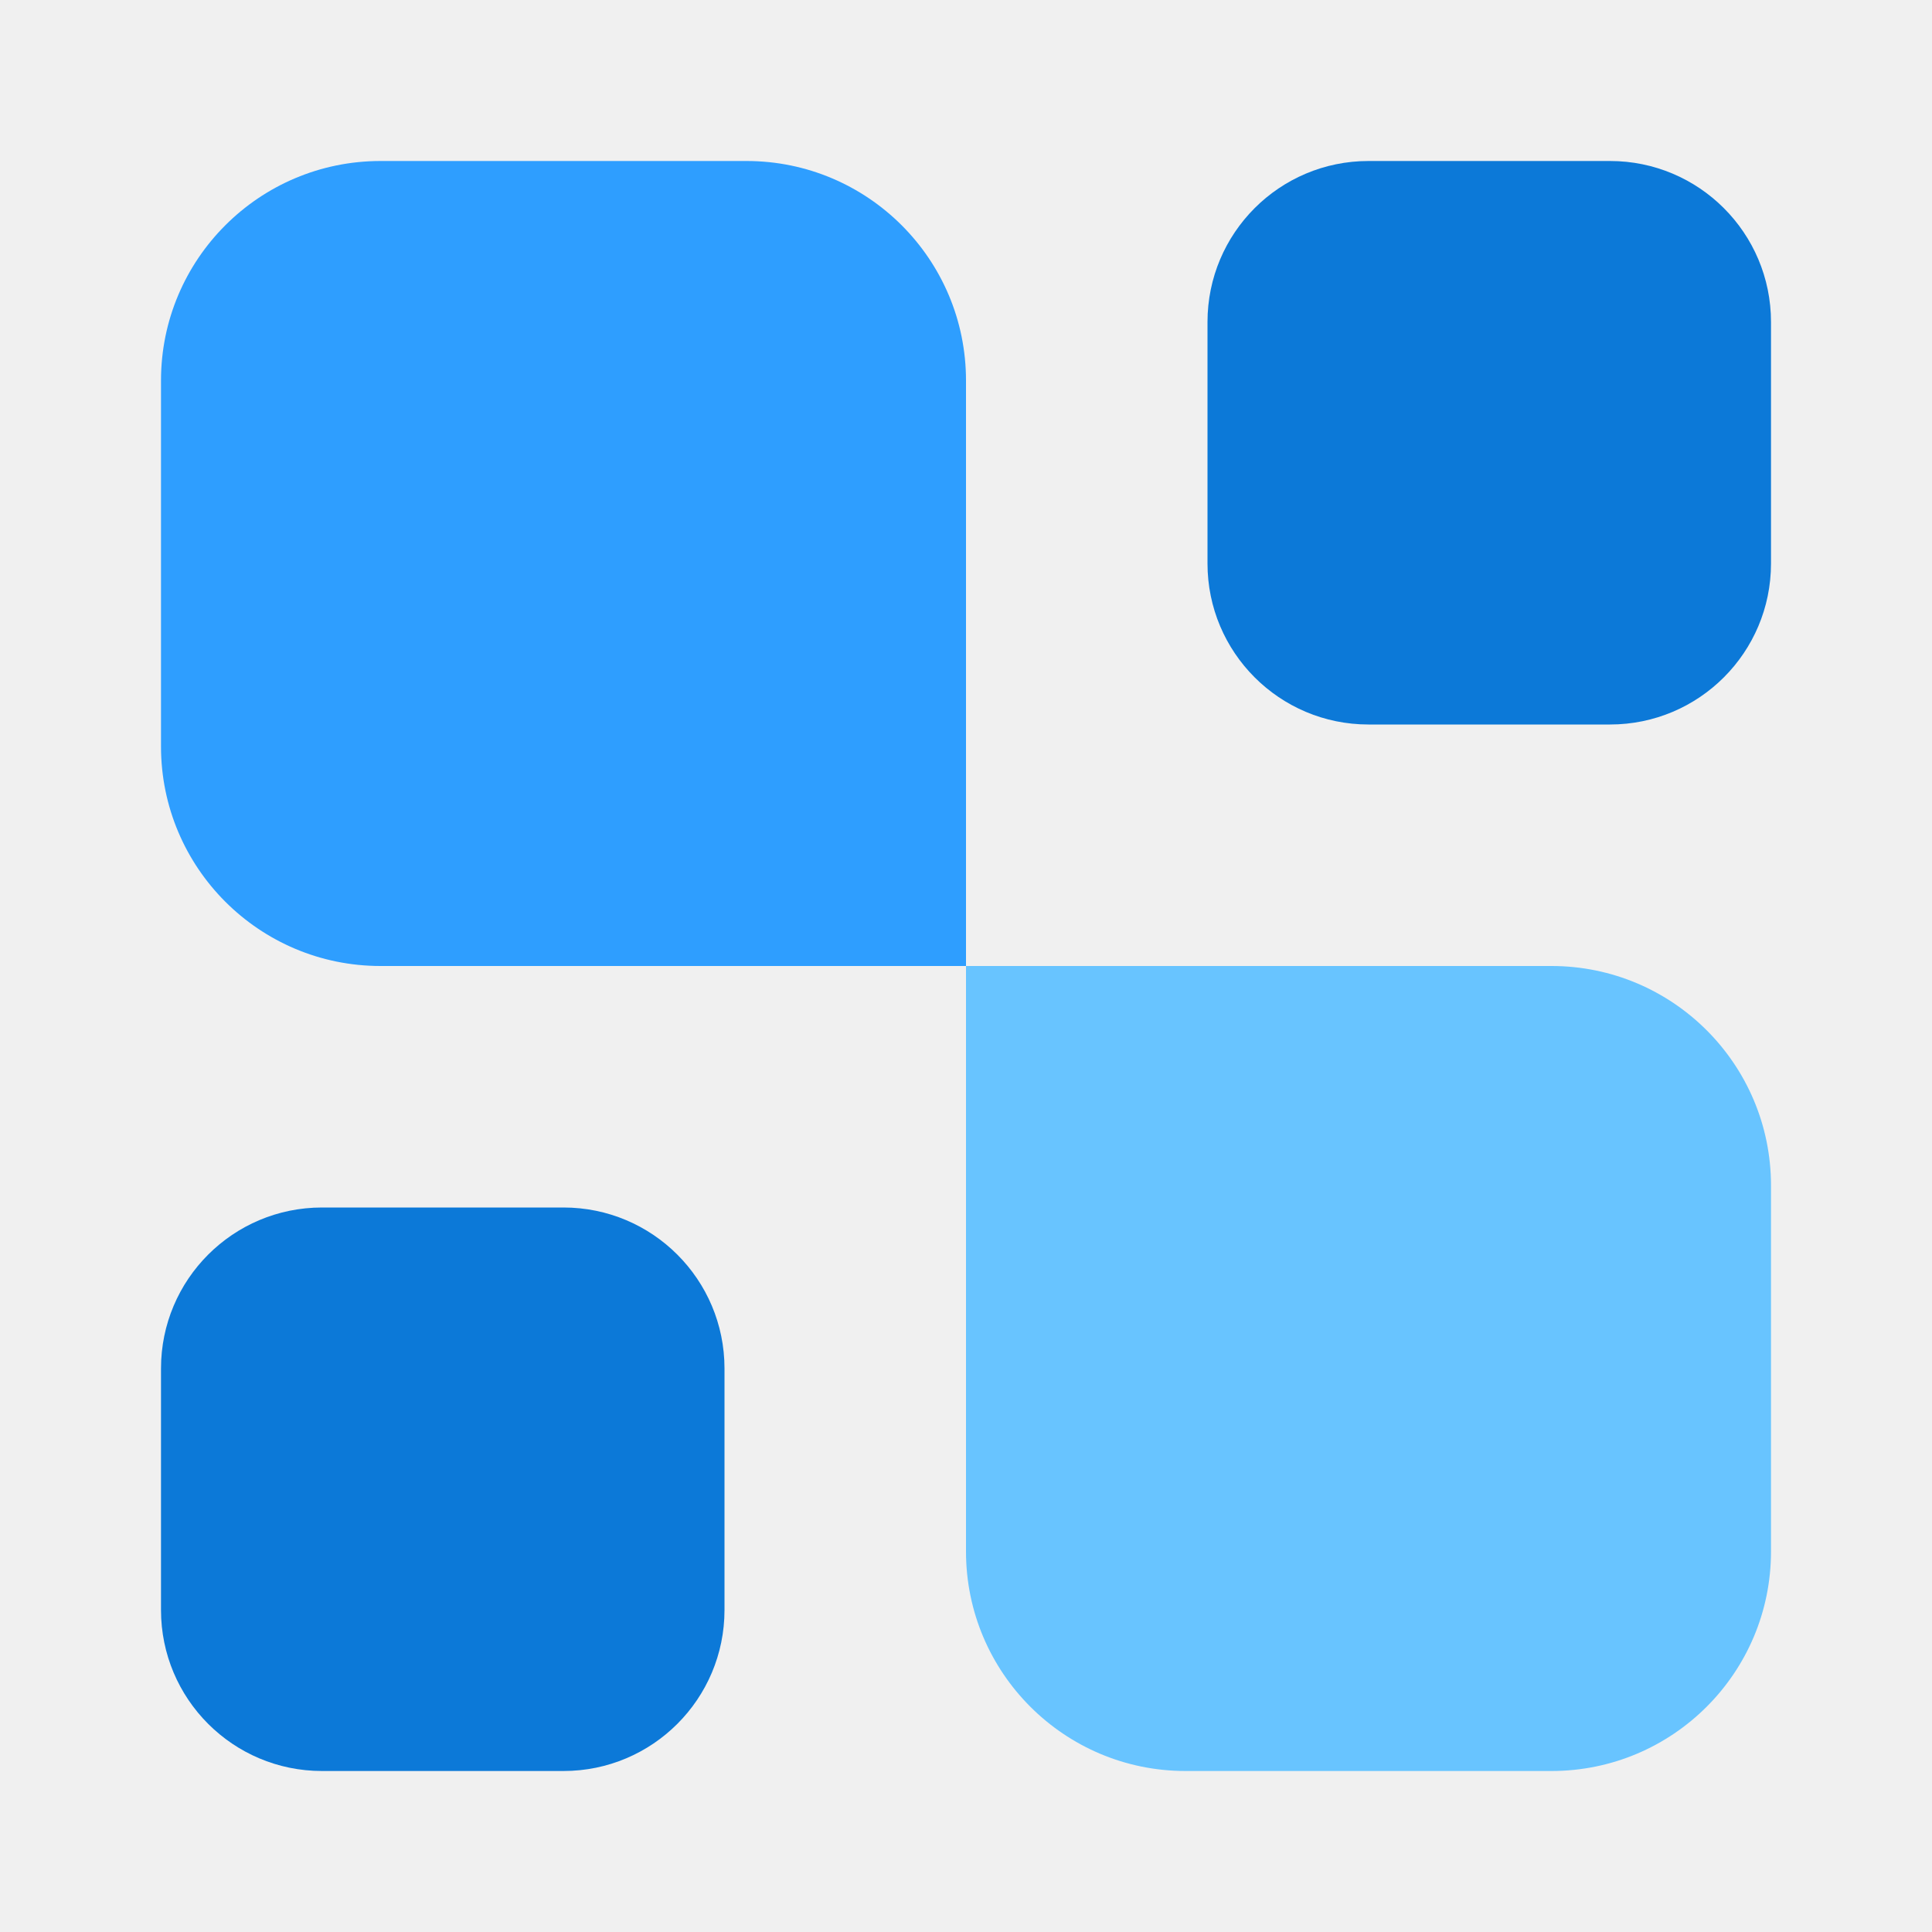
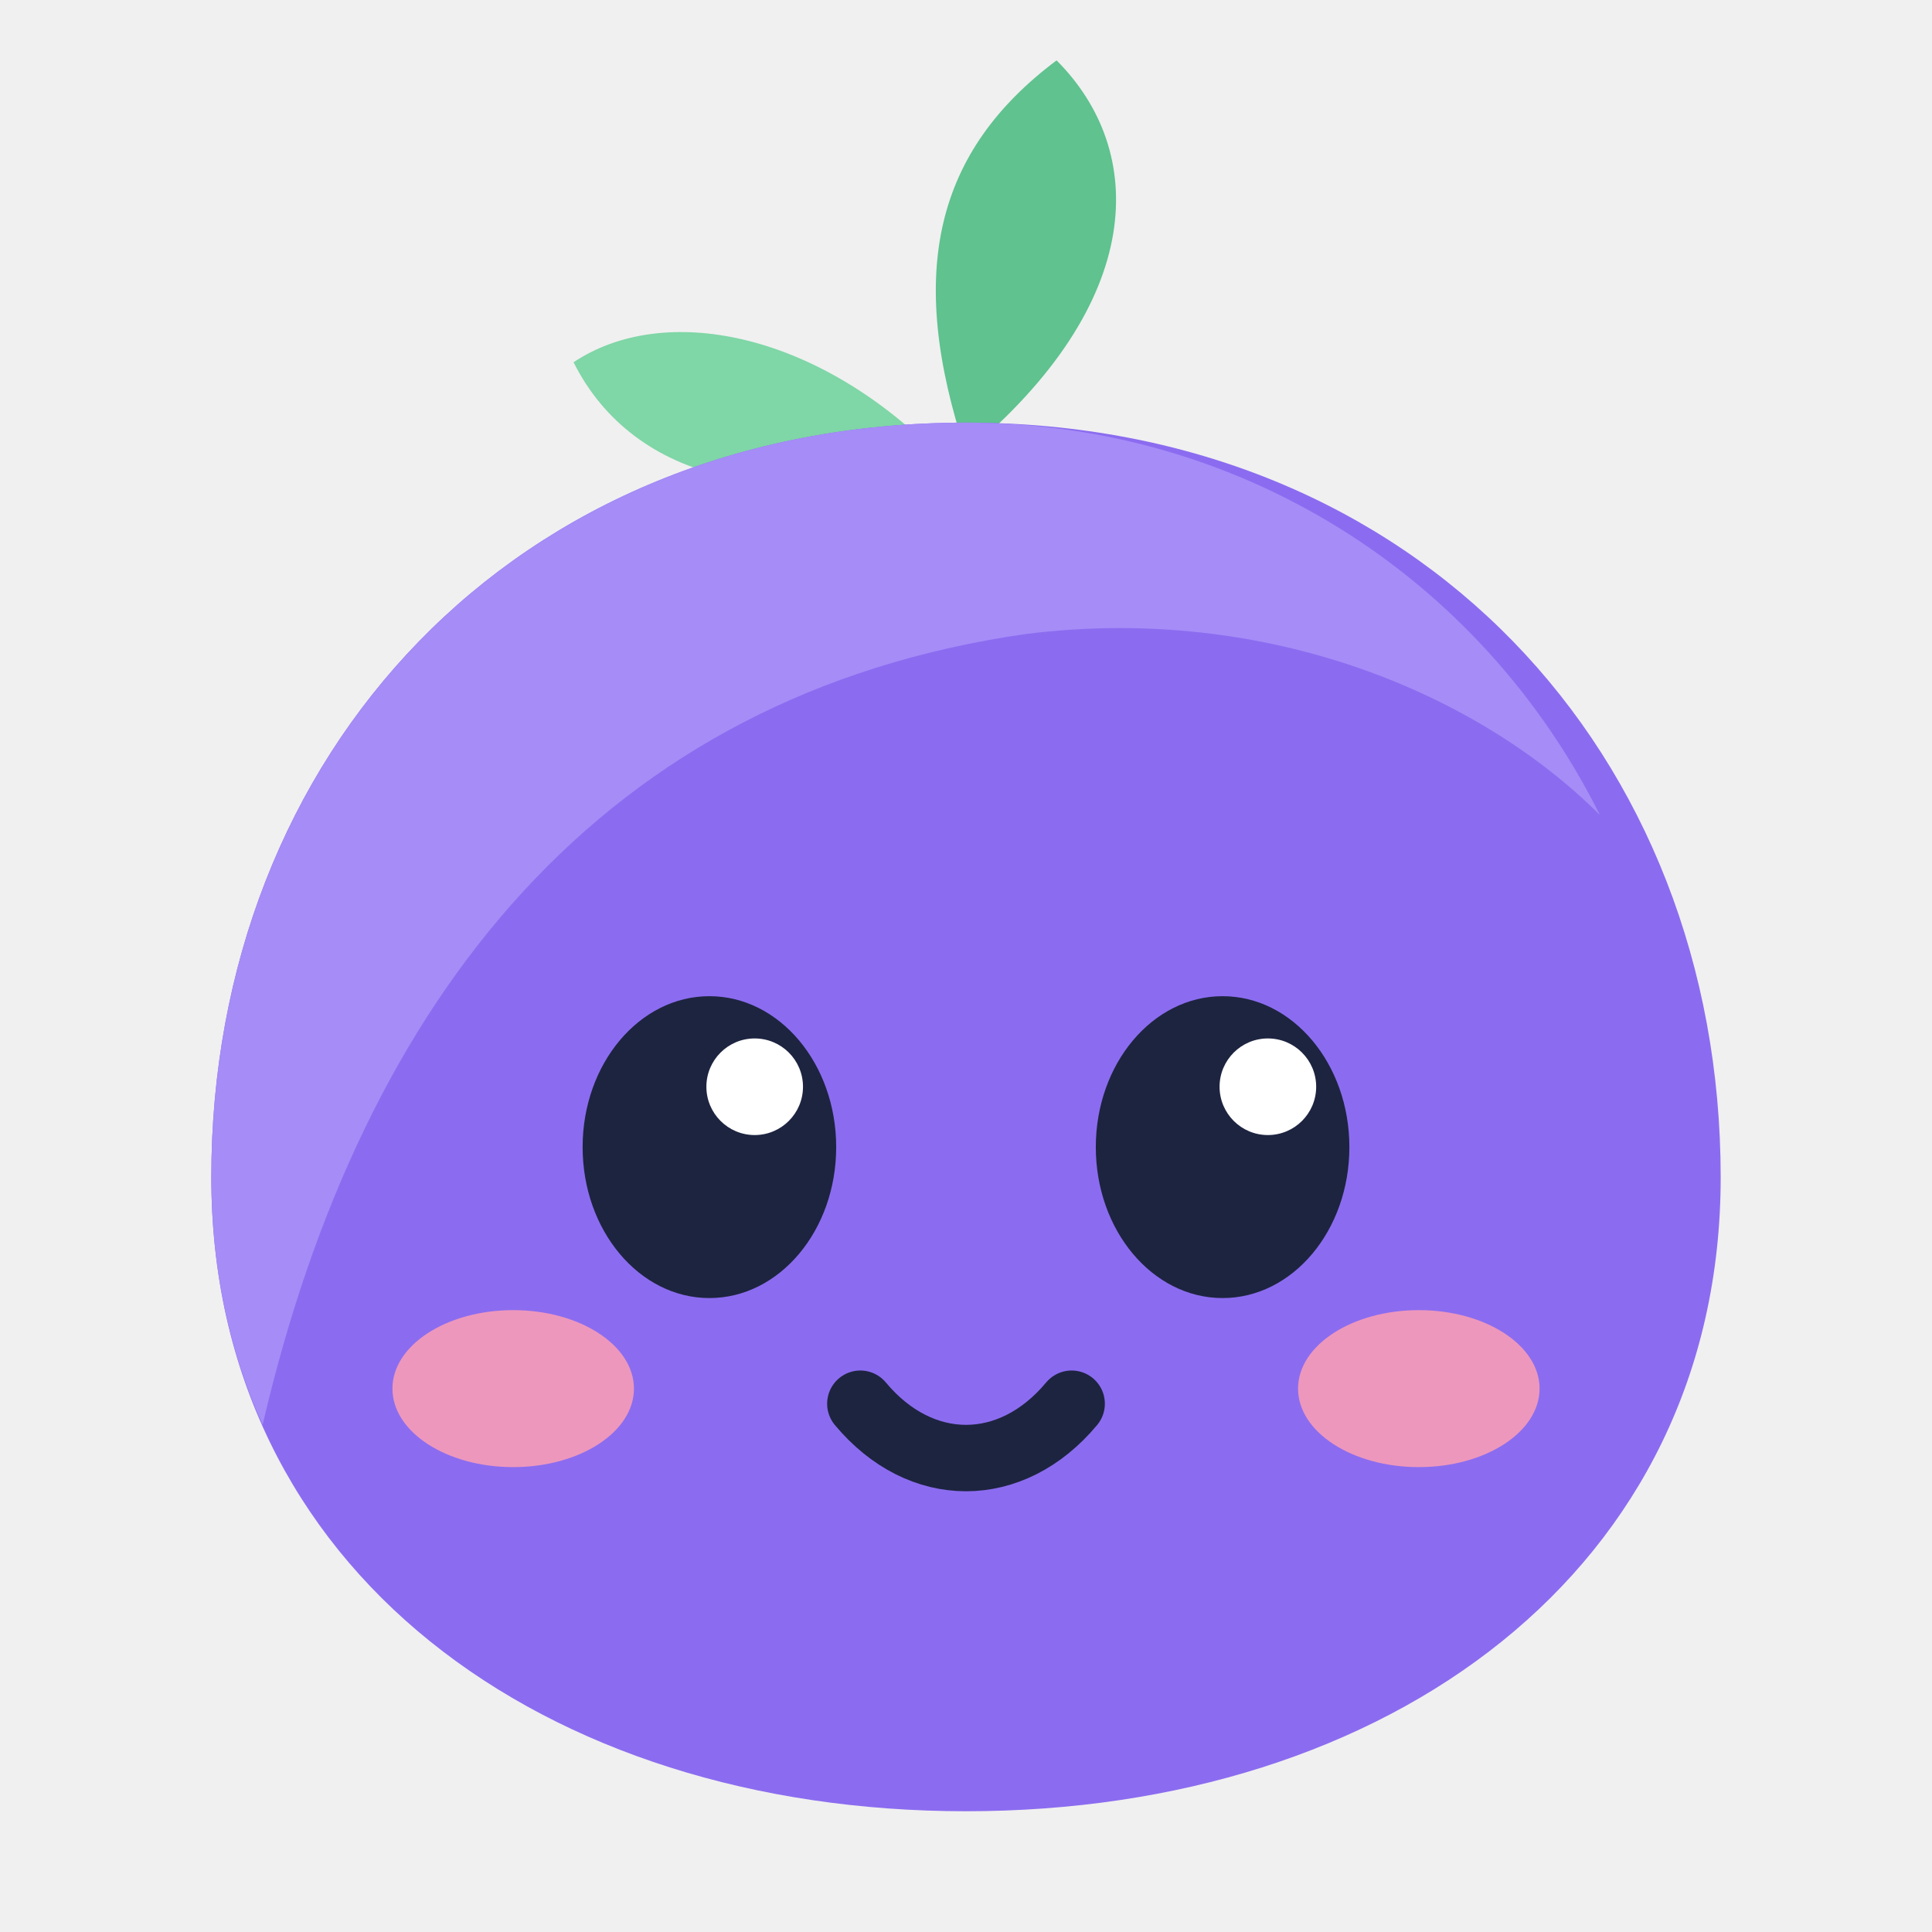
- <svg xmlns="http://www.w3.org/2000/svg" width="24" height="24" viewBox="0 0 24 24" fill="none">
-   <path d="M22 19.273C22 20.779 20.779 22 19.273 22H14.727C13.221 22 12 20.779 12 19.273V12H19.273C20.779 12 22 13.221 22 14.727V19.273Z" fill="#68C4FF" />
-   <path d="M20 2C21.105 2 22 2.895 22 4V7C22 8.105 21.105 9 20 9H17C15.895 9 15 8.105 15 7V4C15 2.895 15.895 2 17 2H20Z" fill="#0C79D8" />
-   <path d="M7 15C8.105 15 9 15.895 9 17V20C9 21.105 8.105 22 7 22H4C2.895 22 2 21.105 2 20V17C2 15.895 2.895 15 4 15H7Z" fill="#0C79D8" />
-   <path d="M12 12H4.727C3.221 12 2 10.779 2 9.273V4.727C2 3.221 3.221 2 4.727 2H9.273C10.779 2 12 3.221 12 4.727V12Z" fill="#2E9EFF" />
+ <svg xmlns="http://www.w3.org/2000/svg" width="64" height="64" viewBox="0 0 64 64" fill="none">
+   <path d="M32 15c-2-6-1-10 3-13 3 3 3 8-3 13Z" fill="#5fc28f" />
+   <path d="M31 15c-4-4-9-5-12-3 2 4 7 5 12 3Z" fill="#7fd6a6" />
+   <path d="M32 14C17 14 7 25 7 39c0 13 11 21 25 21s25-8 25-21C57 25 47 14 32 14Z" fill="#8b6cf0" />
+   <path d="M32 14C17 14 7 25 7 39c0 3 .6 5.8 1.7 8.2C12 33 20 23 34 21c8-1 15 2 19 6-4-8-12-13-21-13Z" fill="#a58cf7" />
+   <ellipse cx="23.5" cy="38" rx="4.2" ry="5" fill="#1d2440" />
+   <ellipse cx="40.5" cy="38" rx="4.2" ry="5" fill="#1d2440" />
+   <circle cx="25" cy="36" r="1.6" fill="#fff" />
+   <circle cx="42" cy="36" r="1.6" fill="#fff" />
+   <ellipse cx="17" cy="46" rx="4" ry="2.6" fill="#ff9fb3" opacity=".85" />
+   <ellipse cx="47" cy="46" rx="4" ry="2.6" fill="#ff9fb3" opacity=".85" />
+   <path d="M28.5 46.5c2 2.4 5 2.4 7 0" stroke="#1d2440" stroke-width="2.2" stroke-linecap="round" />
</svg>
